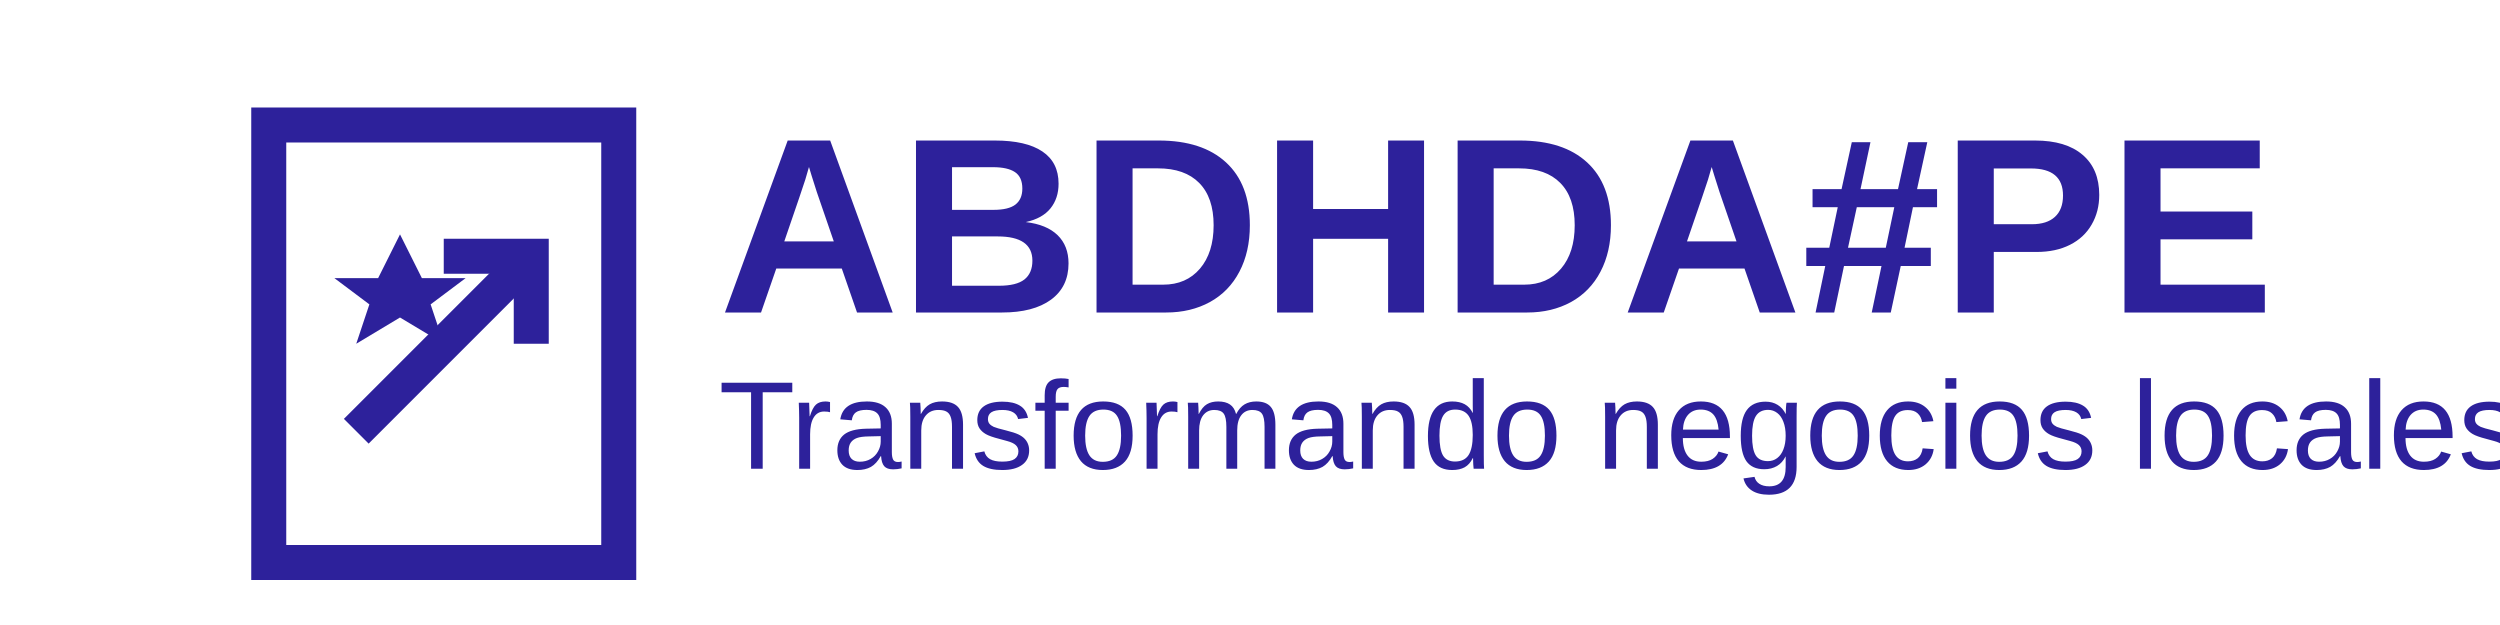
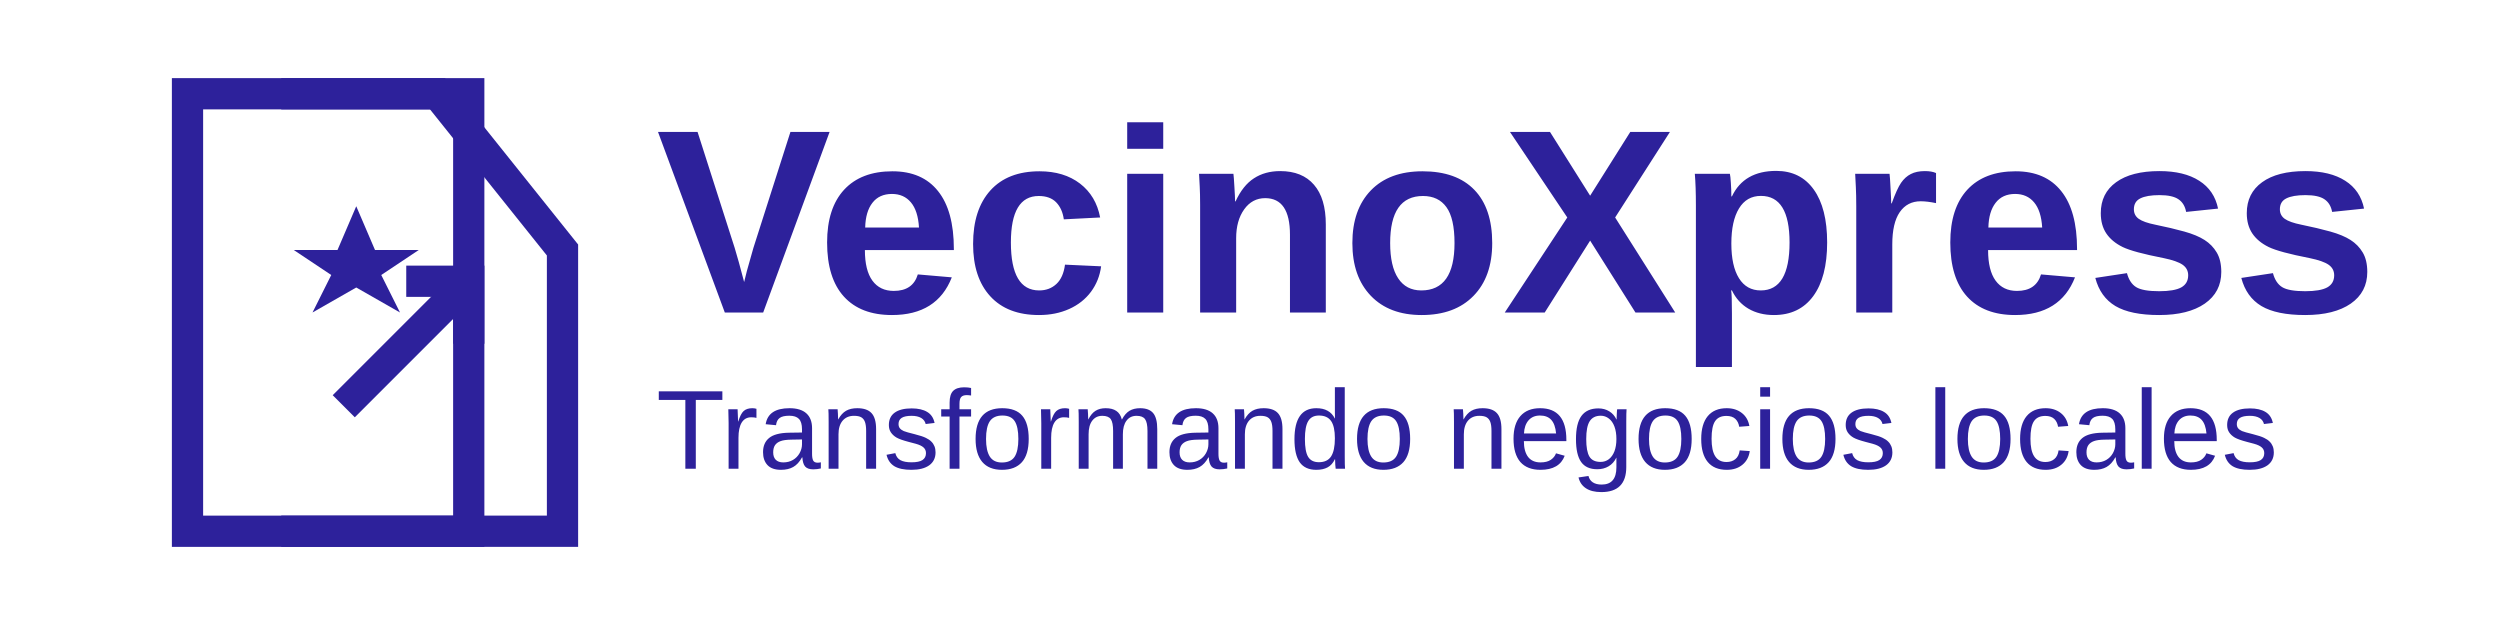
<svg xmlns="http://www.w3.org/2000/svg" width="400" height="100" viewBox="0 0 400 100">
-   <g transform="translate(36, 20) scale(0.7)">
-     <path d="M10 0 L90 0 L90 100 L10 100 Z" fill="none" stroke="#2d219b" stroke-width="8" />
-     <path d="M30 70 L70 30" stroke="#2d219b" stroke-width="8" />
-     <path d="M70 30 L50 30 L70 30 L70 50" stroke="#2d219b" stroke-width="8" />
-     <path d="M30 50 L33 41 L25 35 L35 35 L40 25 L45 35 L55 35 L47 41 L50 50 L40 44 Z" fill="#2d219b" />
+   <g transform="translate(30, 15)">
+     <path d="M0 0 L45 0 L45 70 L0 70 Z" fill="none" stroke="#2d219b" stroke-width="5" />
+     <path d="M15 70 L60 70 L60 25 L40 0 L15 0" fill="none" stroke="#2d219b" stroke-width="5" />
+     <path d="M25 50 L45 30" stroke="#2d219b" stroke-width="5" />
+     <path d="M45 30 L35 30 L45 30 L45 40" stroke="#2d219b" stroke-width="5" />
+     <path d="M20 35 L23 29 L17 25 L24 25 L27 18 L30 25 L37 25 L31 29 L34 35 L27 31 Z" fill="#2d219b" />
  </g>
-   <text x="115" y="50" font-family="Arial, sans-serif" font-weight="bold" font-size="40" fill="#2d219b">ABDHDA#PE</text>
-   <text x="115" y="75" font-family="Arial, sans-serif" font-size="20" fill="#2d219b">Transformando negocios locales</text>
+   <text x="105" y="50" font-family="Arial, sans-serif" font-weight="bold" font-size="42" fill="#2d219b">VecinoXpress</text>
+   <text x="105" y="75" font-family="Arial, sans-serif" font-size="18" fill="#2d219b">Transformando negocios locales</text>
</svg>
